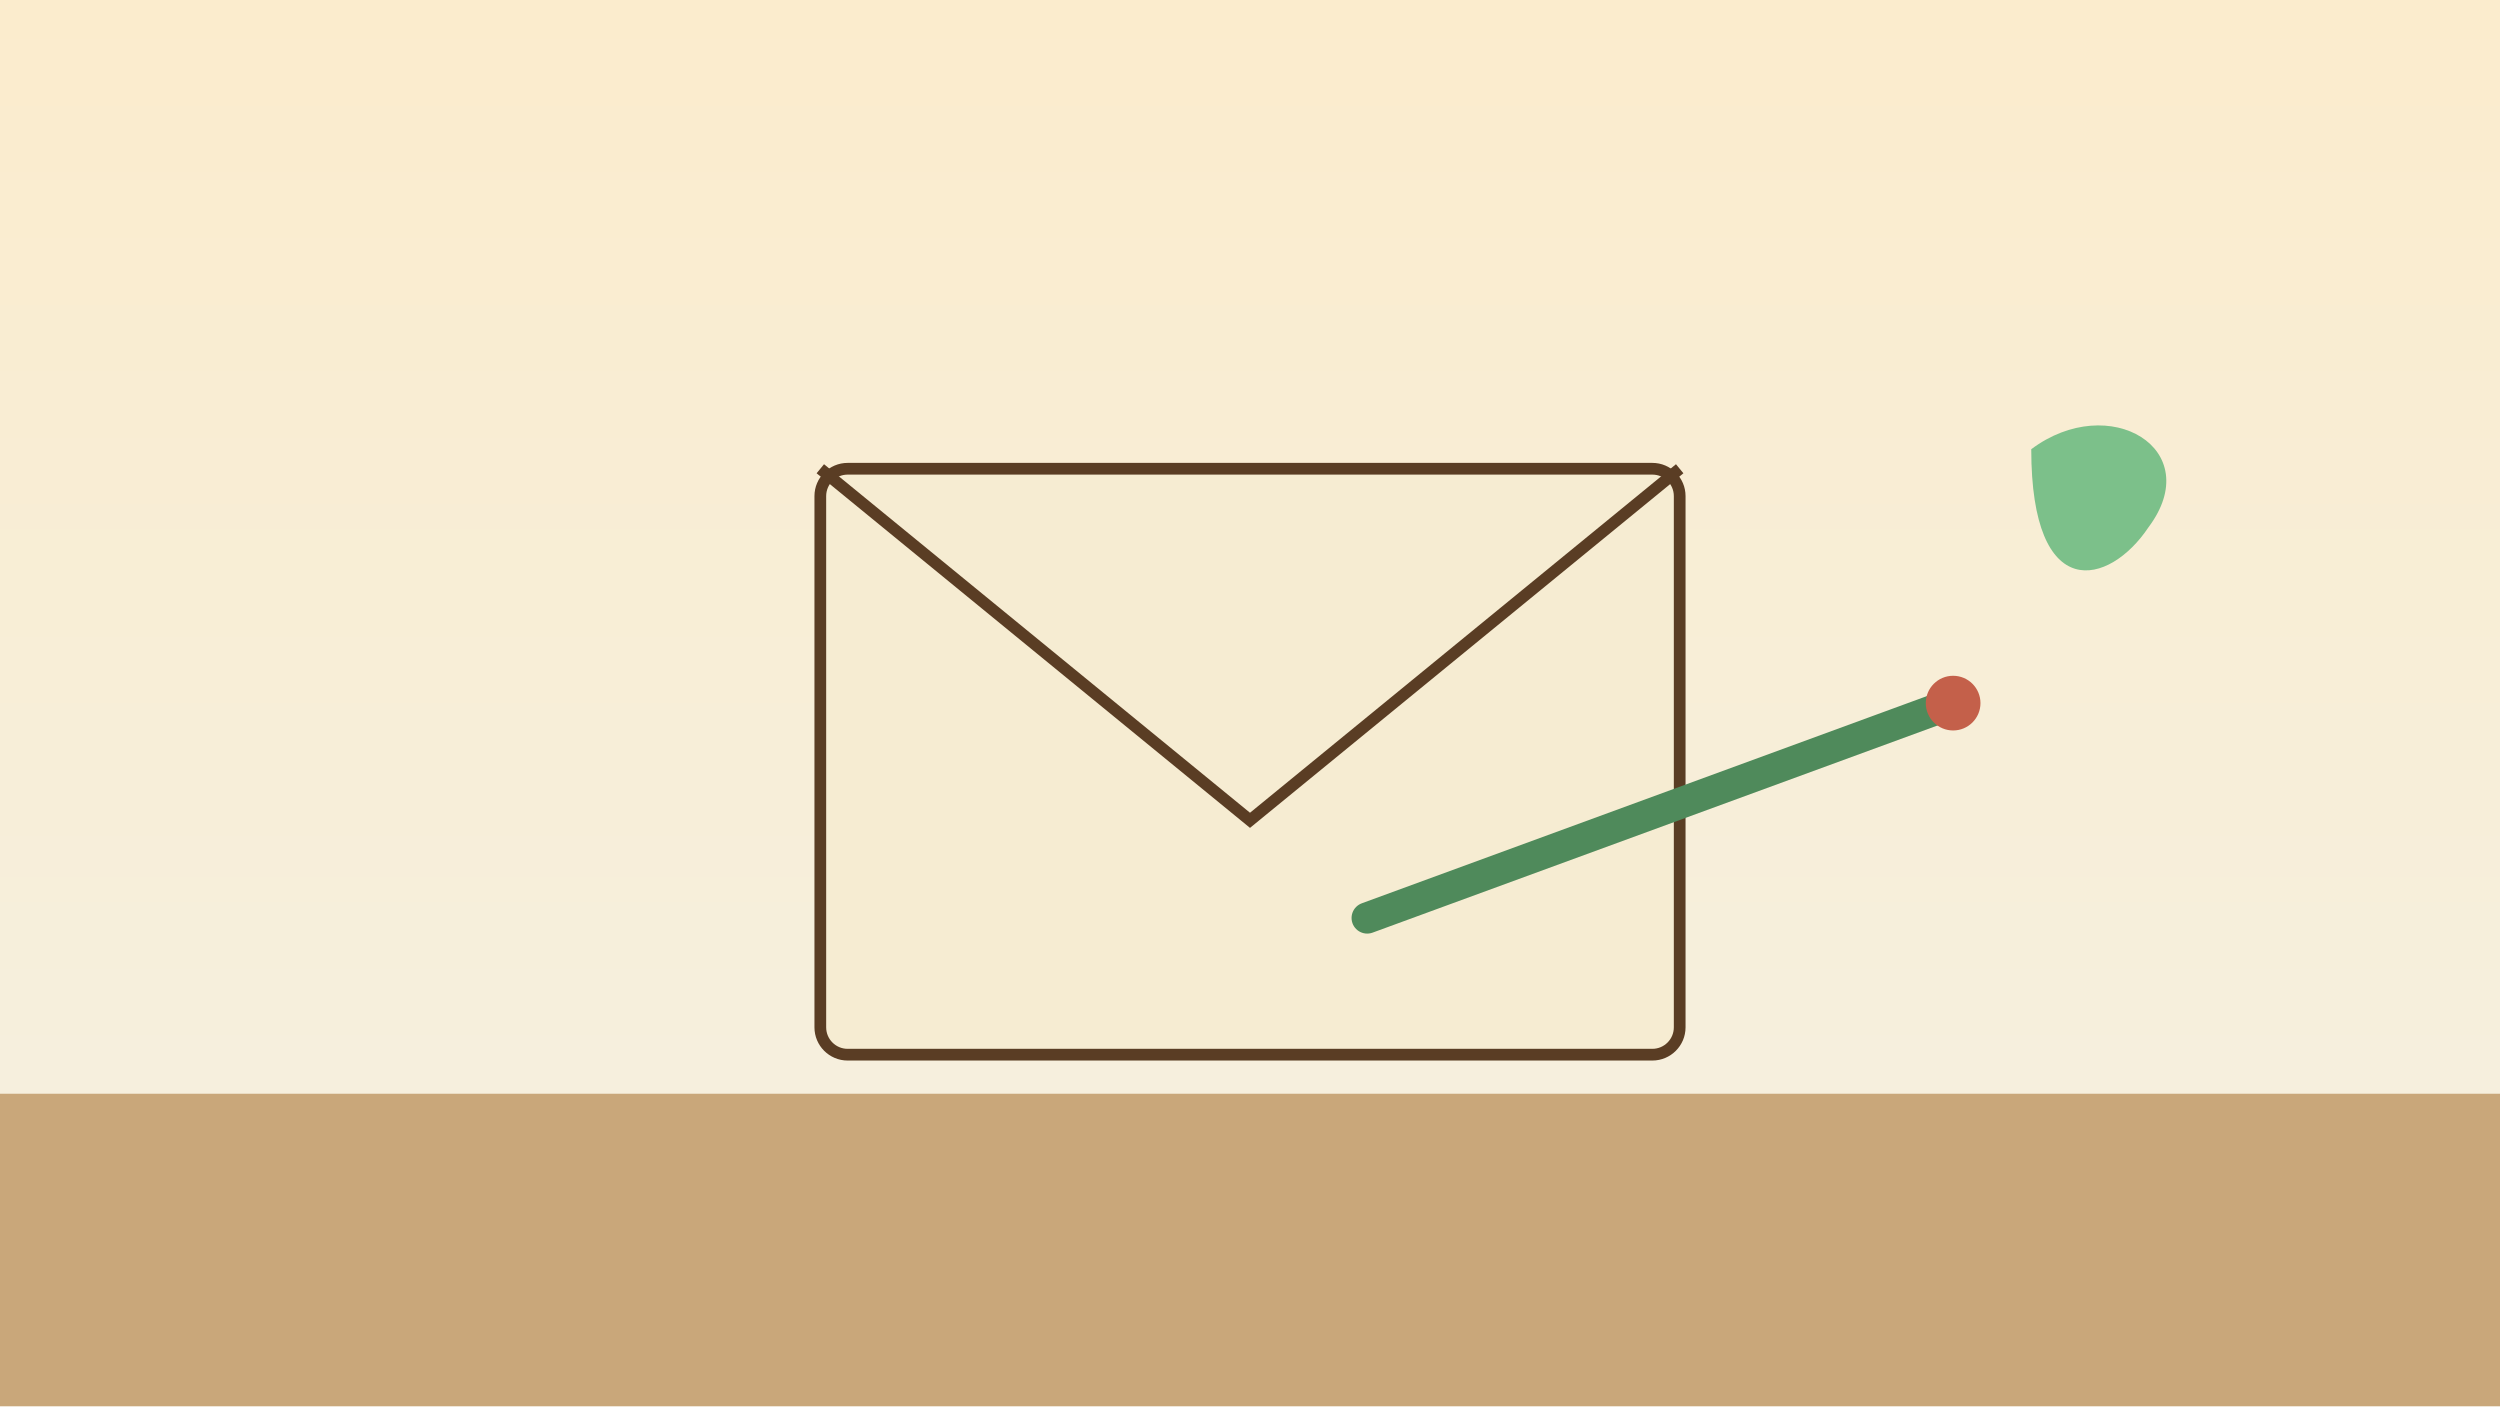
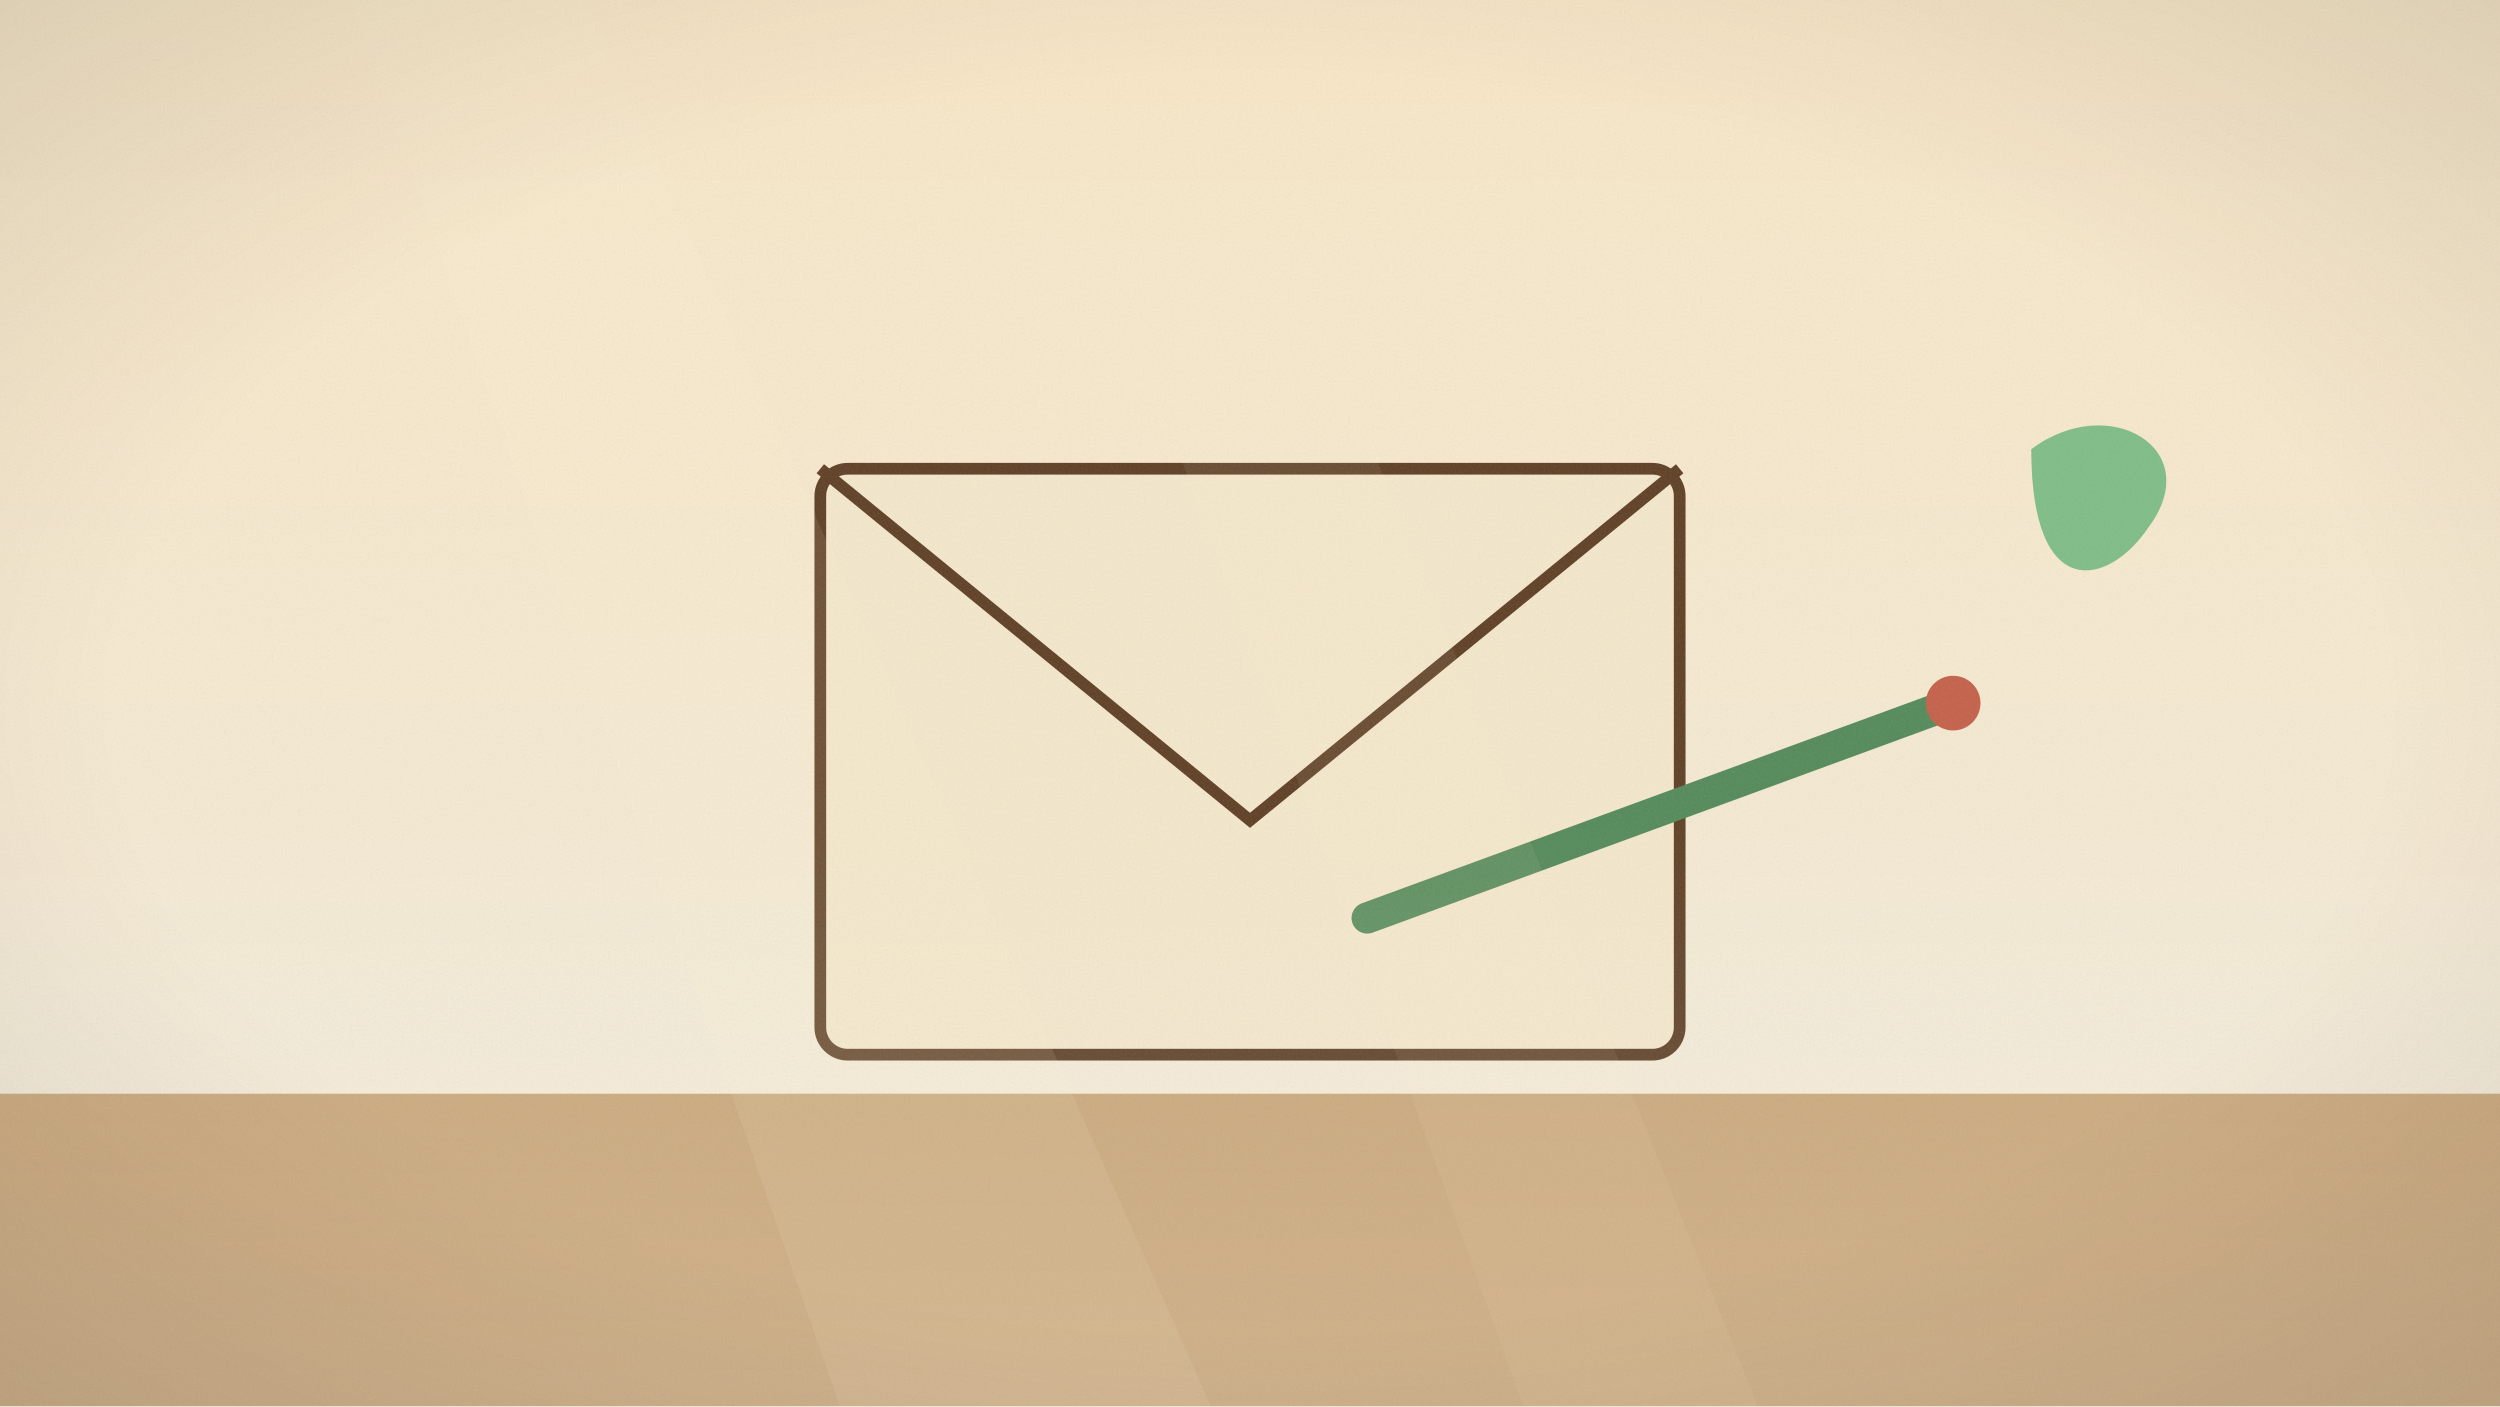
<svg xmlns="http://www.w3.org/2000/svg" viewBox="0 0 1280 720" preserveAspectRatio="xMidYMid slice" role="img" aria-hidden="true">
  <defs>
    <linearGradient id="c" x1="0" y1="0" x2="0" y2="1">
      <stop offset="0" stop-color="#fbeccd" />
      <stop offset="1" stop-color="#f4f0e2" />
    </linearGradient>
+     <filter id="gr-animo" x="0" y="0" width="100%" height="100%">
+       <feTurbulence type="fractalNoise" baseFrequency=".9" numOctaves="2" seed="7" result="n" />
+       <feColorMatrix type="saturate" values="0" in="n" result="g" />
+       <feComponentTransfer in="g">
+         <feFuncA type="table" tableValues="0 .10" />
+       </feComponentTransfer>
+     </filter>
+     <filter id="sh-animo" x="-50%" y="-50%" width="200%" height="200%">
+       <feGaussianBlur stdDeviation="6" />
+     </filter>
  </defs>
  <rect width="1280" height="720" fill="url(#c)" />
  <rect x="0" y="560" width="1280" height="160" fill="#c9a77a" />
  <rect x="420" y="240" width="440" height="300" rx="14" fill="#f6ecd2" stroke="#5a3d24" stroke-width="6" />
  <path d="M420 240 640 420 860 240" fill="none" stroke="#5a3d24" stroke-width="6" />
  <path d="M700 470 1000 360" stroke="#4f8a5b" stroke-width="16" stroke-linecap="round" />
  <circle cx="1000" cy="360" r="14" fill="#c4604a" />
  <path d="M1040 230c40-30 90 0 60 40-20 30-60 40-60-40z" fill="#7cc08a" />
+   <g data-mejora="1" aria-hidden="true">
+     <defs>
+       <linearGradient id="nb-animo" x1="0" y1="0" x2="0" y2="1">
+         <stop offset="0" stop-color="#ffffff" stop-opacity="0" />
+         <stop offset="1" stop-color="#ffffff" stop-opacity=".14" />
+       </linearGradient>
+       <radialGradient id="vi-animo" cx="50%" cy="50%" r="75%">
+         <stop offset=".6" stop-color="#000000" stop-opacity="0" />
+         <stop offset="1" stop-color="#000000" stop-opacity=".12" />
+       </radialGradient>
+     </defs>
+     <polygon points="180,0 300,0 620,720 430,720" fill="#fff6d6" opacity=".10" />
+     <polygon points="520,0 610,0 900,720 780,720" fill="#fff6d6" opacity=".07" />
+     <rect x="0" y="420" width="1280" height="300" fill="url(#nb-animo)" />
+     <rect width="1280" height="720" fill="url(#vi-animo)" />
+   </g>
+   <g data-mejora="2" aria-hidden="true">
+     <rect width="1280" height="720" fill="#c9893f" opacity=".05" />
+     <rect width="1280" height="720" filter="url(#gr-animo)" />
+   </g>
</svg>
